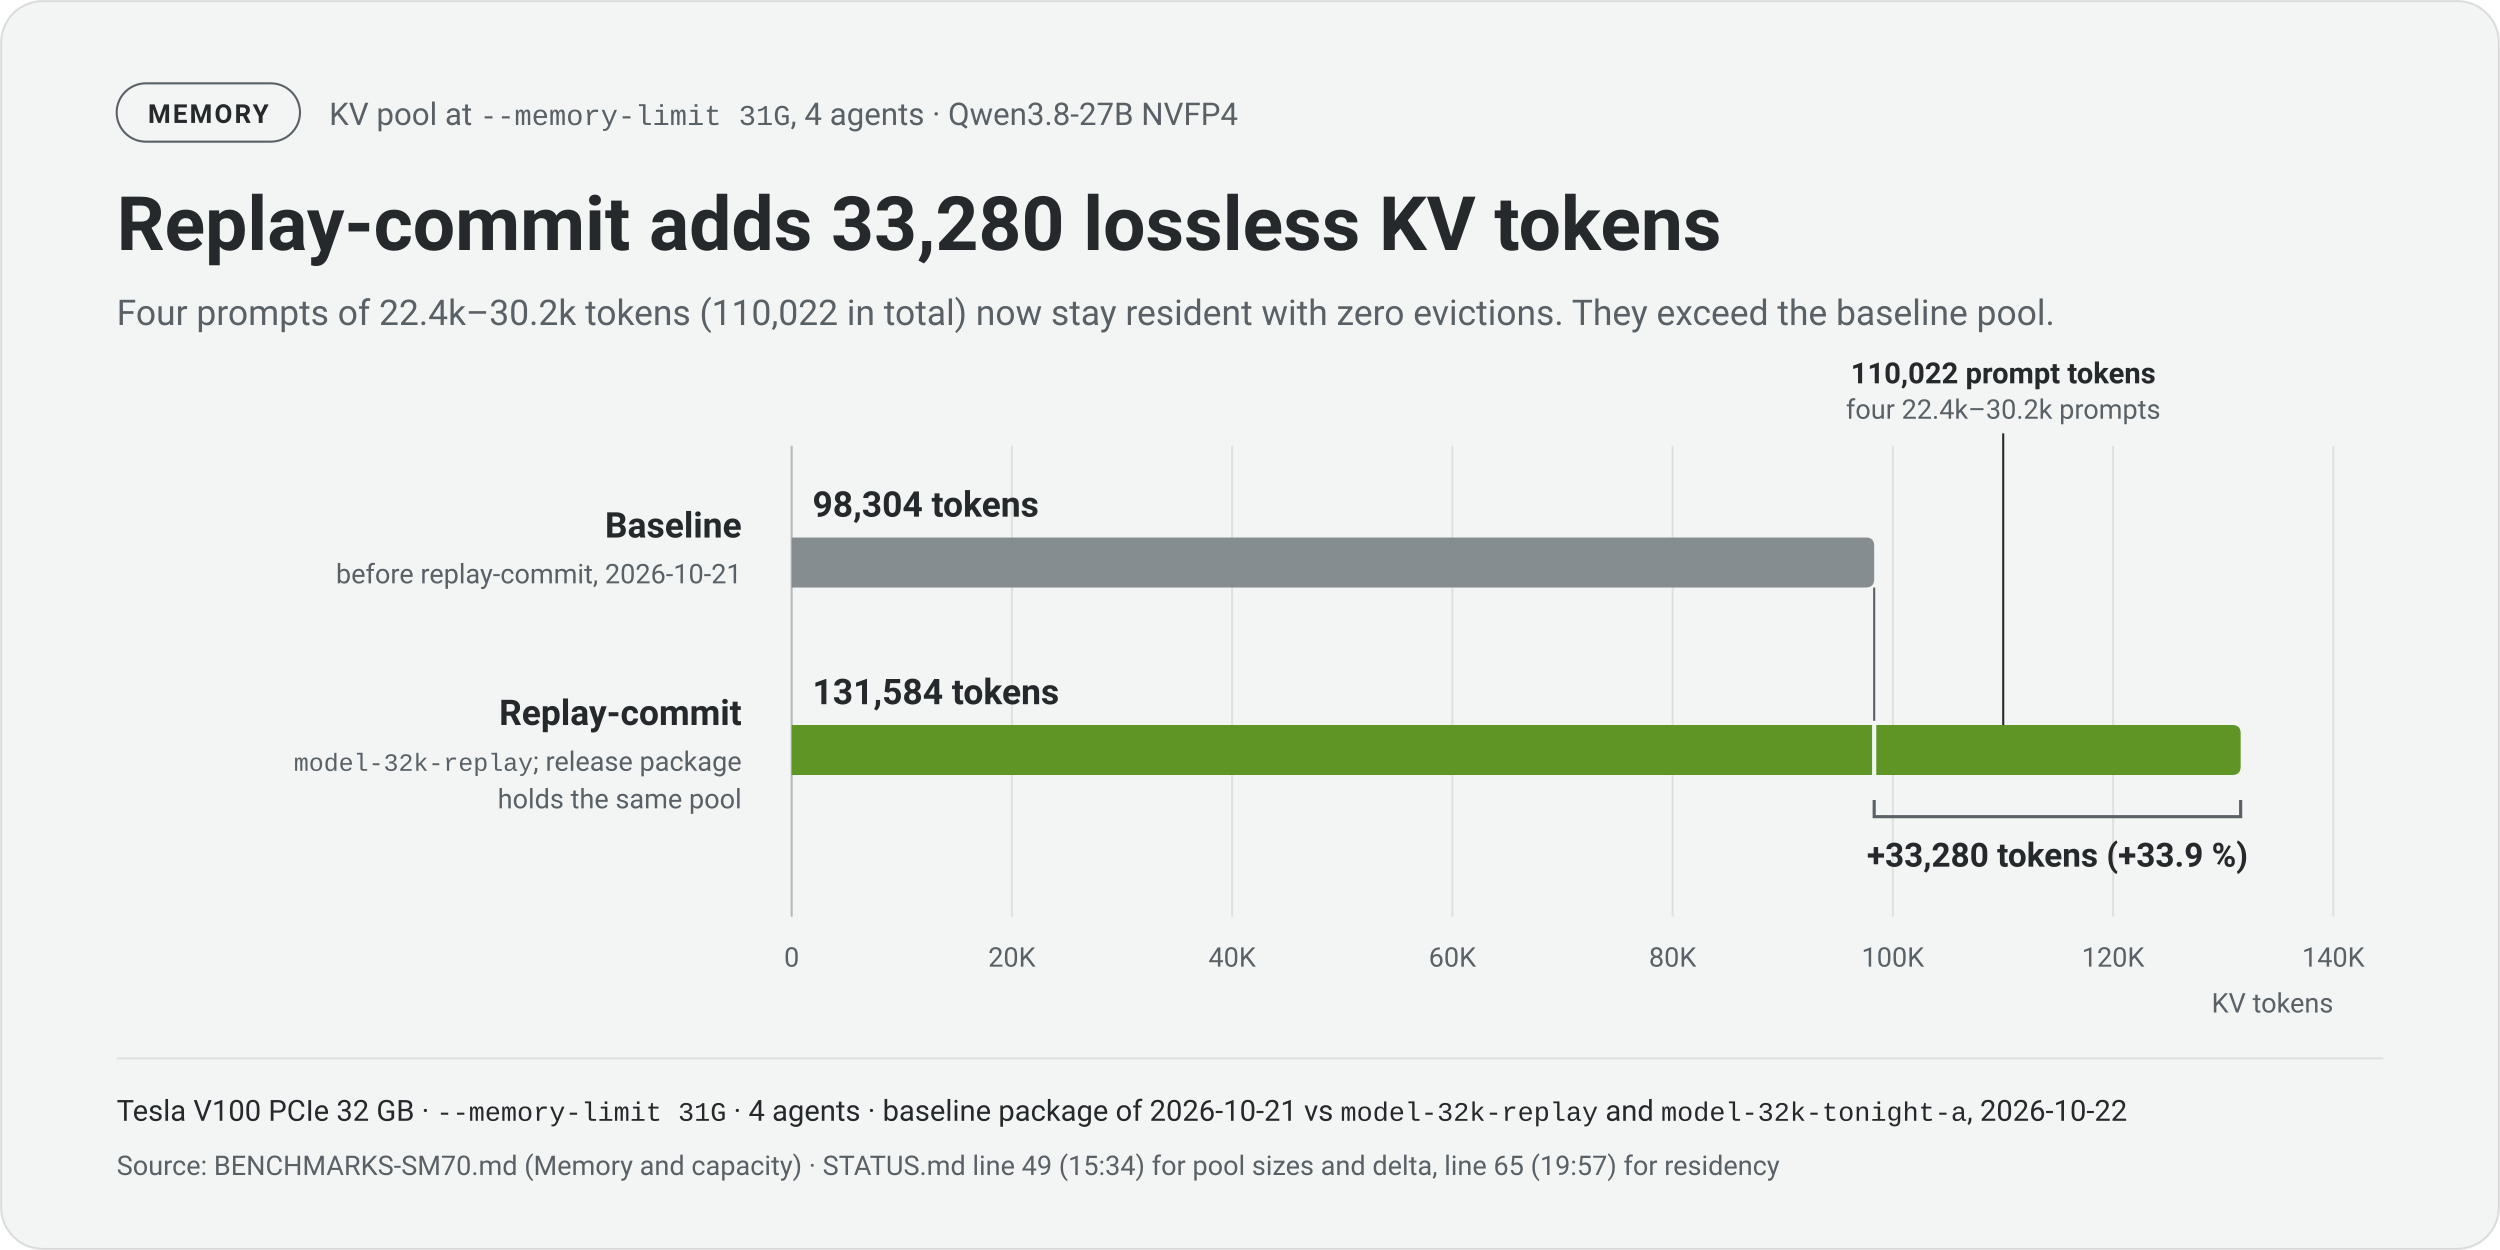
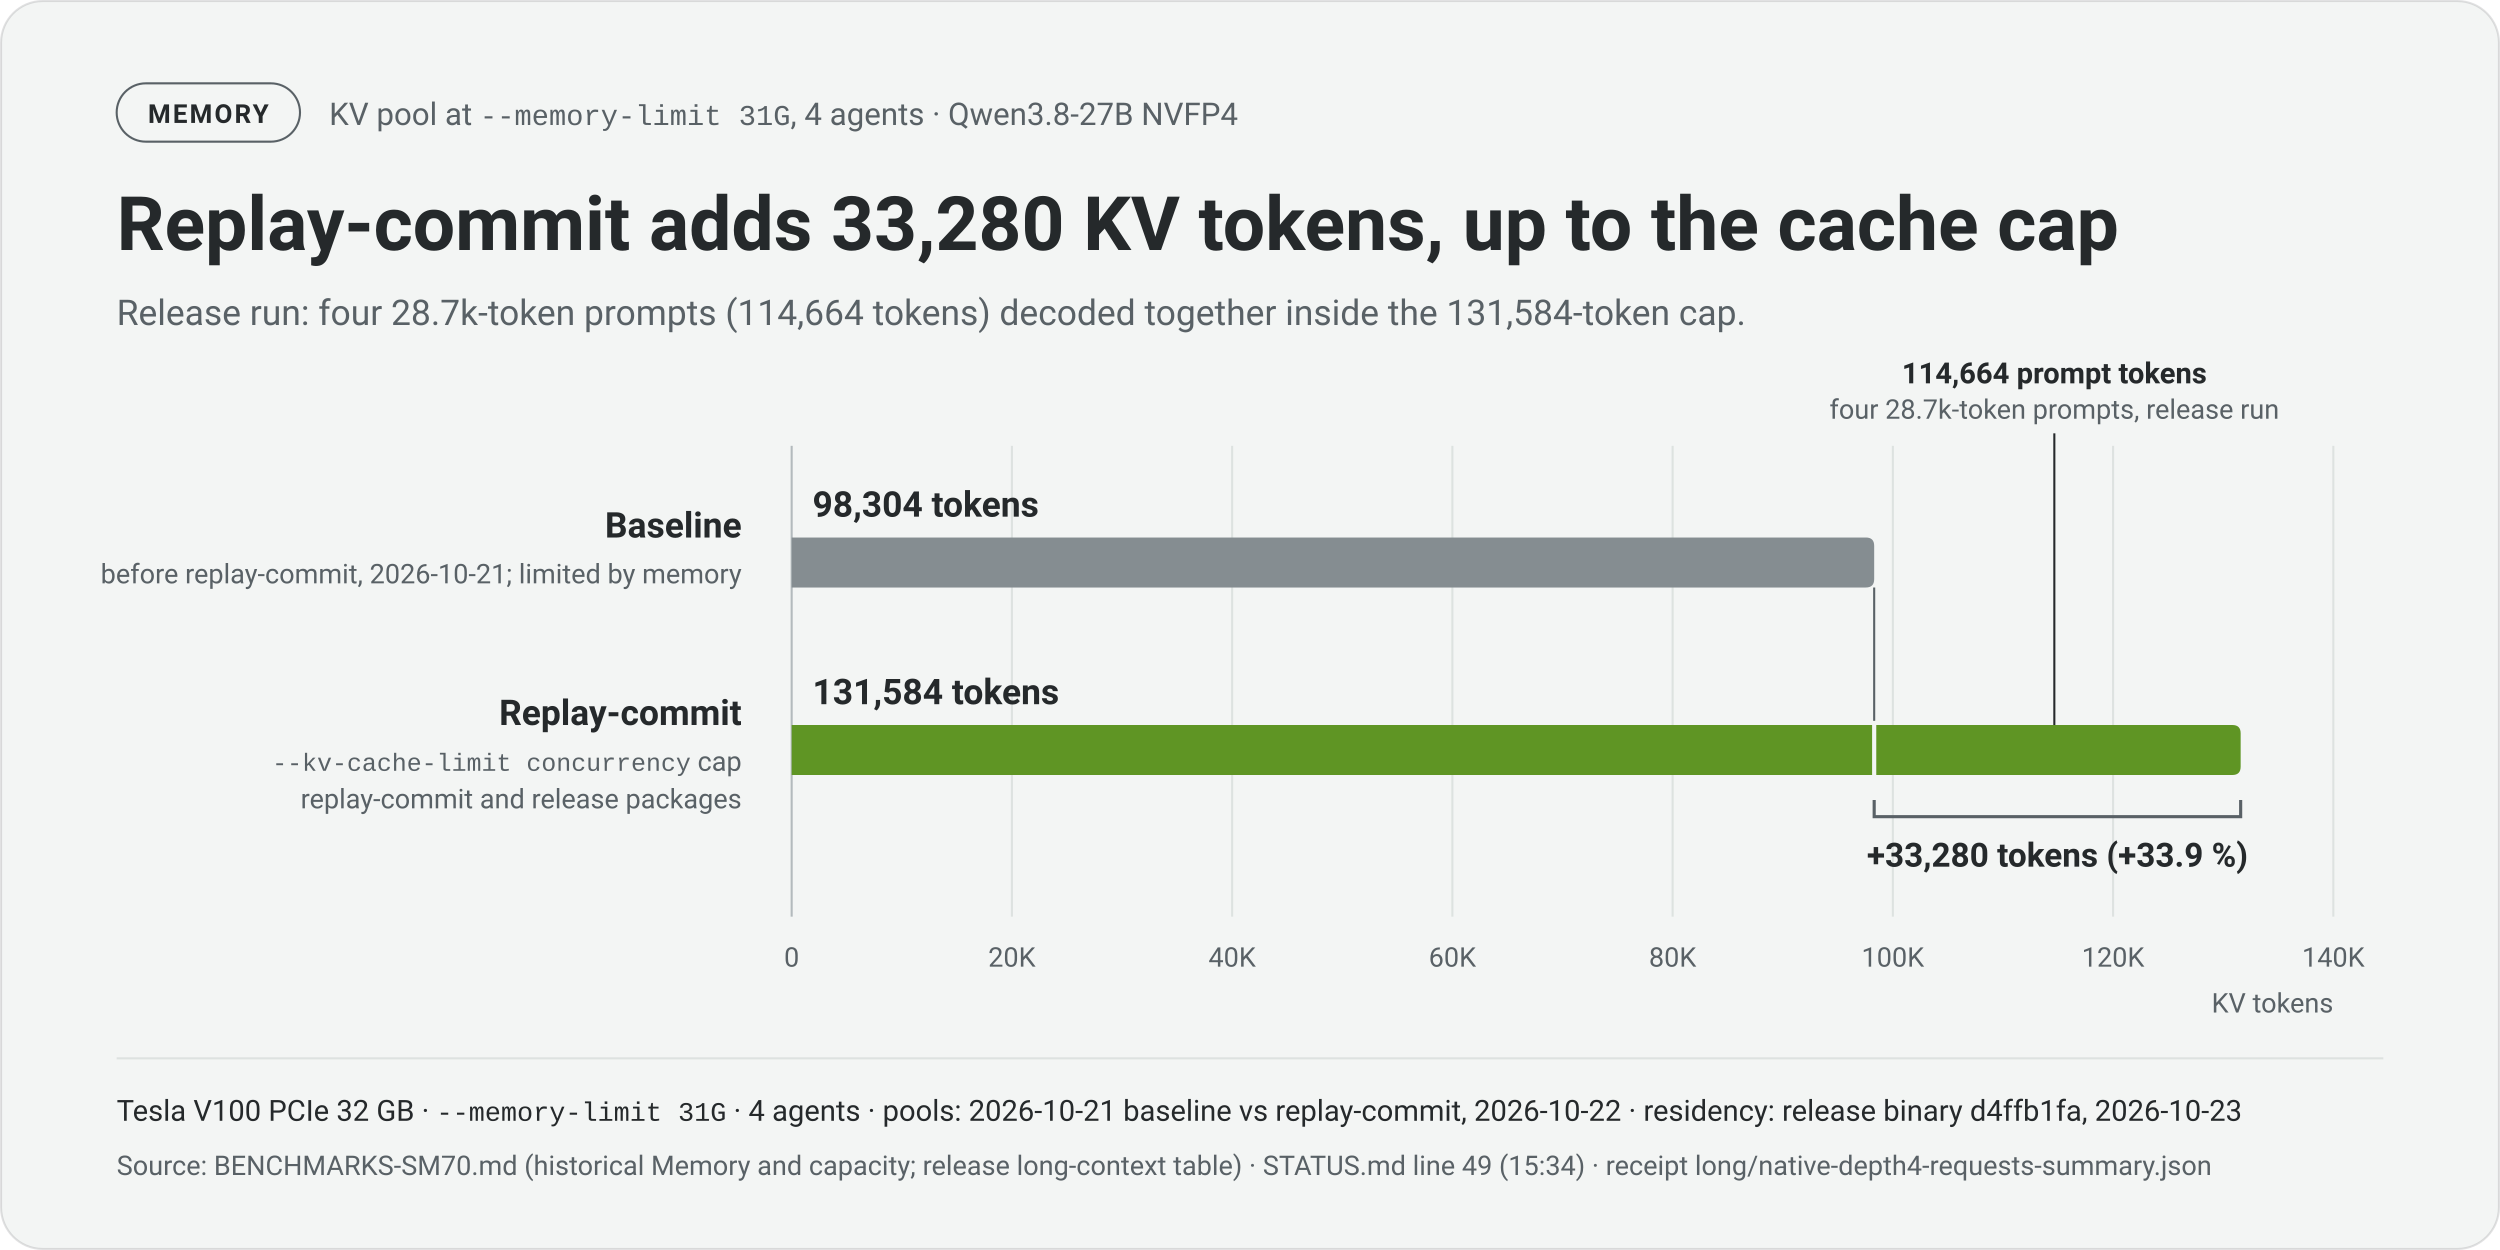
<svg xmlns="http://www.w3.org/2000/svg" width="1200" height="600" viewBox="0 0 1200 600" role="img" aria-labelledby="title desc">
  <rect x="0.5" y="0.5" width="1199" height="599" rx="20" fill="#f3f5f4" stroke="rgba(37,41,43,0.14)" stroke-width="1" />
  <rect x="56" y="40" width="88" height="28" rx="14" fill="none" stroke="#596166" stroke-width="1" />
  <text x="100.0" y="59" font-family="system-ui, -apple-system, 'Segoe UI', Roboto, 'Helvetica Neue', 'Noto Sans', Arial, sans-serif" font-size="12.5" font-weight="700" fill="#25292b" text-anchor="middle" letter-spacing="0.08em">MEMORY</text>
  <text x="158" y="60" font-family="system-ui, -apple-system, 'Segoe UI', Roboto, 'Helvetica Neue', 'Noto Sans', Arial, sans-serif" font-size="15" font-weight="400" fill="#596166" text-anchor="start">KV pool at <tspan font-family="ui-monospace, SFMono-Regular, Menlo, Consolas, 'Liberation Mono', 'DejaVu Sans Mono', monospace" font-size="0.92em">--memory-limit 31G</tspan>, 4 agents · Qwen3.8-27B NVFP4</text>
-   <text x="56" y="120" font-family="system-ui, -apple-system, 'Segoe UI', Roboto, 'Helvetica Neue', 'Noto Sans', Arial, sans-serif" font-size="36" font-weight="650" fill="#25292b" text-anchor="start">Replay-commit adds 33,280 lossless KV tokens</text>
-   <text x="56" y="156" font-family="system-ui, -apple-system, 'Segoe UI', Roboto, 'Helvetica Neue', 'Noto Sans', Arial, sans-serif" font-size="17" font-weight="400" fill="#596166" text-anchor="start">Four prompts of 22.4k–30.2k tokens (110,022 in total) now stay resident with zero evictions. They exceed the baseline pool.</text>
+   <text x="56" y="120" font-family="system-ui, -apple-system, 'Segoe UI', Roboto, 'Helvetica Neue', 'Noto Sans', Arial, sans-serif" font-size="36" font-weight="650" fill="#25292b" text-anchor="start">Replay-commit adds 33,280 KV tokens, up to the cache cap</text>
+   <text x="56" y="156" font-family="system-ui, -apple-system, 'Segoe UI', Roboto, 'Helvetica Neue', 'Noto Sans', Arial, sans-serif" font-size="17" font-weight="400" fill="#596166" text-anchor="start">Release run: four 28.7k-token prompts (114,664 tokens) decoded together inside the 131,584-token cap.</text>
  <text x="380.0" y="464" font-family="system-ui, -apple-system, 'Segoe UI', Roboto, 'Helvetica Neue', 'Noto Sans', Arial, sans-serif" font-size="13" font-weight="400" fill="#596166" text-anchor="middle" style="font-variant-numeric: tabular-nums">0</text>
  <line x1="485.714" y1="214" x2="485.714" y2="440" stroke="#dde2e0" stroke-width="1" />
  <text x="485.714" y="464" font-family="system-ui, -apple-system, 'Segoe UI', Roboto, 'Helvetica Neue', 'Noto Sans', Arial, sans-serif" font-size="13" font-weight="400" fill="#596166" text-anchor="middle" style="font-variant-numeric: tabular-nums">20K</text>
  <line x1="591.429" y1="214" x2="591.429" y2="440" stroke="#dde2e0" stroke-width="1" />
  <text x="591.429" y="464" font-family="system-ui, -apple-system, 'Segoe UI', Roboto, 'Helvetica Neue', 'Noto Sans', Arial, sans-serif" font-size="13" font-weight="400" fill="#596166" text-anchor="middle" style="font-variant-numeric: tabular-nums">40K</text>
  <line x1="697.143" y1="214" x2="697.143" y2="440" stroke="#dde2e0" stroke-width="1" />
  <text x="697.143" y="464" font-family="system-ui, -apple-system, 'Segoe UI', Roboto, 'Helvetica Neue', 'Noto Sans', Arial, sans-serif" font-size="13" font-weight="400" fill="#596166" text-anchor="middle" style="font-variant-numeric: tabular-nums">60K</text>
  <line x1="802.857" y1="214" x2="802.857" y2="440" stroke="#dde2e0" stroke-width="1" />
  <text x="802.857" y="464" font-family="system-ui, -apple-system, 'Segoe UI', Roboto, 'Helvetica Neue', 'Noto Sans', Arial, sans-serif" font-size="13" font-weight="400" fill="#596166" text-anchor="middle" style="font-variant-numeric: tabular-nums">80K</text>
  <line x1="908.571" y1="214" x2="908.571" y2="440" stroke="#dde2e0" stroke-width="1" />
  <text x="908.571" y="464" font-family="system-ui, -apple-system, 'Segoe UI', Roboto, 'Helvetica Neue', 'Noto Sans', Arial, sans-serif" font-size="13" font-weight="400" fill="#596166" text-anchor="middle" style="font-variant-numeric: tabular-nums">100K</text>
  <line x1="1014.286" y1="214" x2="1014.286" y2="440" stroke="#dde2e0" stroke-width="1" />
  <text x="1014.286" y="464" font-family="system-ui, -apple-system, 'Segoe UI', Roboto, 'Helvetica Neue', 'Noto Sans', Arial, sans-serif" font-size="13" font-weight="400" fill="#596166" text-anchor="middle" style="font-variant-numeric: tabular-nums">120K</text>
  <line x1="1120.0" y1="214" x2="1120.0" y2="440" stroke="#dde2e0" stroke-width="1" />
  <text x="1120.0" y="464" font-family="system-ui, -apple-system, 'Segoe UI', Roboto, 'Helvetica Neue', 'Noto Sans', Arial, sans-serif" font-size="13" font-weight="400" fill="#596166" text-anchor="middle" style="font-variant-numeric: tabular-nums">140K</text>
  <text x="1120" y="486" font-family="system-ui, -apple-system, 'Segoe UI', Roboto, 'Helvetica Neue', 'Noto Sans', Arial, sans-serif" font-size="13" font-weight="400" fill="#596166" text-anchor="end">KV tokens</text>
  <line x1="380" y1="214" x2="380" y2="440" stroke="#b3babd" stroke-width="1" />
-   <line x1="961.545" y1="208" x2="961.545" y2="372.0" stroke="#25292b" stroke-width="1" />
-   <text x="961.545" y="184" font-family="system-ui, -apple-system, 'Segoe UI', Roboto, 'Helvetica Neue', 'Noto Sans', Arial, sans-serif" font-size="14" font-weight="600" fill="#25292b" text-anchor="middle">110,022 prompt tokens</text>
-   <text x="961.545" y="201" font-family="system-ui, -apple-system, 'Segoe UI', Roboto, 'Helvetica Neue', 'Noto Sans', Arial, sans-serif" font-size="13" font-weight="400" fill="#596166" text-anchor="middle">four 22.4k–30.2k prompts</text>
+   <line x1="986.081" y1="208" x2="986.081" y2="372.0" stroke="#25292b" stroke-width="1" />
+   <text x="986.081" y="184" font-family="system-ui, -apple-system, 'Segoe UI', Roboto, 'Helvetica Neue', 'Noto Sans', Arial, sans-serif" font-size="14" font-weight="600" fill="#25292b" text-anchor="middle">114,664 prompt tokens</text>
+   <text x="986.081" y="201" font-family="system-ui, -apple-system, 'Segoe UI', Roboto, 'Helvetica Neue', 'Noto Sans', Arial, sans-serif" font-size="13" font-weight="400" fill="#596166" text-anchor="middle">four 28.7k-token prompts, release run</text>
  <text x="356" y="258" font-family="system-ui, -apple-system, 'Segoe UI', Roboto, 'Helvetica Neue', 'Noto Sans', Arial, sans-serif" font-size="17" font-weight="600" fill="#25292b" text-anchor="end">Baseline</text>
-   <text x="356" y="280" font-family="system-ui, -apple-system, 'Segoe UI', Roboto, 'Helvetica Neue', 'Noto Sans', Arial, sans-serif" font-size="13" font-weight="400" fill="#596166" text-anchor="end">before replay-commit, 2026-10-21</text>
+   <text x="356" y="280" font-family="system-ui, -apple-system, 'Segoe UI', Roboto, 'Helvetica Neue', 'Noto Sans', Arial, sans-serif" font-size="13" font-weight="400" fill="#596166" text-anchor="end">before replay-commit, 2026-10-21; limited by memory</text>
  <path d="M380,258.0 H895.607 Q899.607,258.0 899.607,262.0 V278.0 Q899.607,282.0 895.607,282.0 H380 Z" fill="#858d91" />
  <text x="356" y="348" font-family="system-ui, -apple-system, 'Segoe UI', Roboto, 'Helvetica Neue', 'Noto Sans', Arial, sans-serif" font-size="17" font-weight="600" fill="#25292b" text-anchor="end">Replay-commit</text>
  <text x="356" y="370" font-family="system-ui, -apple-system, 'Segoe UI', Roboto, 'Helvetica Neue', 'Noto Sans', Arial, sans-serif" font-size="13" font-weight="400" fill="#596166" text-anchor="end">
-     <tspan font-family="ui-monospace, SFMono-Regular, Menlo, Consolas, 'Liberation Mono', 'DejaVu Sans Mono', monospace" font-size="0.92em">model-32k-replay</tspan>; release package</text>
-   <text x="356" y="388" font-family="system-ui, -apple-system, 'Segoe UI', Roboto, 'Helvetica Neue', 'Noto Sans', Arial, sans-serif" font-size="13" font-weight="400" fill="#596166" text-anchor="end">holds the same pool</text>
+     <tspan font-family="ui-monospace, SFMono-Regular, Menlo, Consolas, 'Liberation Mono', 'DejaVu Sans Mono', monospace" font-size="0.92em">--kv-cache-limit concurrency</tspan> cap</text>
+   <text x="356" y="388" font-family="system-ui, -apple-system, 'Segoe UI', Roboto, 'Helvetica Neue', 'Noto Sans', Arial, sans-serif" font-size="13" font-weight="400" fill="#596166" text-anchor="end">replay-commit and release packages</text>
  <rect x="380" y="348.0" width="518.607" height="24" fill="#5f9524" />
  <path d="M900.607,348.0 H1071.515 Q1075.515,348.0 1075.515,352.0 V368.0 Q1075.515,372.0 1071.515,372.0 H900.607 Z" fill="#5f9524" />
  <text x="390" y="248" font-family="system-ui, -apple-system, 'Segoe UI', Roboto, 'Helvetica Neue', 'Noto Sans', Arial, sans-serif" font-size="17" font-weight="650" fill="#25292b" text-anchor="start">98,304 tokens</text>
  <text x="390" y="338" font-family="system-ui, -apple-system, 'Segoe UI', Roboto, 'Helvetica Neue', 'Noto Sans', Arial, sans-serif" font-size="17" font-weight="650" fill="#25292b" text-anchor="start">131,584 tokens</text>
  <line x1="899.607" y1="282.0" x2="899.607" y2="346.0" stroke="#596166" stroke-width="1" />
  <path d="M899.607,384.0 V392.0 H1075.515 V384.0" fill="none" stroke="#596166" stroke-width="1.5" />
  <text x="987.561" y="416.0" font-family="system-ui, -apple-system, 'Segoe UI', Roboto, 'Helvetica Neue', 'Noto Sans', Arial, sans-serif" font-size="16" font-weight="650" fill="#25292b" text-anchor="middle">+33,280 tokens (+33.9 %)</text>
  <line x1="56" y1="508" x2="1144" y2="508" stroke="#dde2e0" stroke-width="1" />
-   <text x="56" y="538" font-family="system-ui, -apple-system, 'Segoe UI', Roboto, 'Helvetica Neue', 'Noto Sans', Arial, sans-serif" font-size="14" font-weight="400" fill="#25292b" text-anchor="start">Tesla V100 PCIe 32 GB · <tspan font-family="ui-monospace, SFMono-Regular, Menlo, Consolas, 'Liberation Mono', 'DejaVu Sans Mono', monospace" font-size="0.92em">--memory-limit 31G</tspan> · 4 agents · baseline package of 2026-10-21 vs <tspan font-family="ui-monospace, SFMono-Regular, Menlo, Consolas, 'Liberation Mono', 'DejaVu Sans Mono', monospace" font-size="0.92em">model-32k-replay</tspan> and <tspan font-family="ui-monospace, SFMono-Regular, Menlo, Consolas, 'Liberation Mono', 'DejaVu Sans Mono', monospace" font-size="0.92em">model-32k-tonight-a</tspan>, 2026-10-22</text>
-   <text x="56" y="564" font-family="system-ui, -apple-system, 'Segoe UI', Roboto, 'Helvetica Neue', 'Noto Sans', Arial, sans-serif" font-size="13" font-weight="400" fill="#596166" text-anchor="start">Source: BENCHMARKS-SM70.md (Memory and capacity) · STATUS.md line 49 (15:34) for pool sizes and delta, line 65 (19:57) for residency</text>
+   <text x="56" y="538" font-family="system-ui, -apple-system, 'Segoe UI', Roboto, 'Helvetica Neue', 'Noto Sans', Arial, sans-serif" font-size="14" font-weight="400" fill="#25292b" text-anchor="start">Tesla V100 PCIe 32 GB · <tspan font-family="ui-monospace, SFMono-Regular, Menlo, Consolas, 'Liberation Mono', 'DejaVu Sans Mono', monospace" font-size="0.92em">--memory-limit 31G</tspan> · 4 agents · pools: 2026-10-21 baseline vs replay-commit, 2026-10-22 · residency: release binary d4ffb1fa, 2026-10-23</text>
+   <text x="56" y="564" font-family="system-ui, -apple-system, 'Segoe UI', Roboto, 'Helvetica Neue', 'Noto Sans', Arial, sans-serif" font-size="13" font-weight="400" fill="#596166" text-anchor="start">Source: BENCHMARKS-SM70.md (historical Memory and capacity; release long-context table) · STATUS.md line 49 (15:34) · receipt long/native-depth4-requests-summary.json</text>
</svg>
